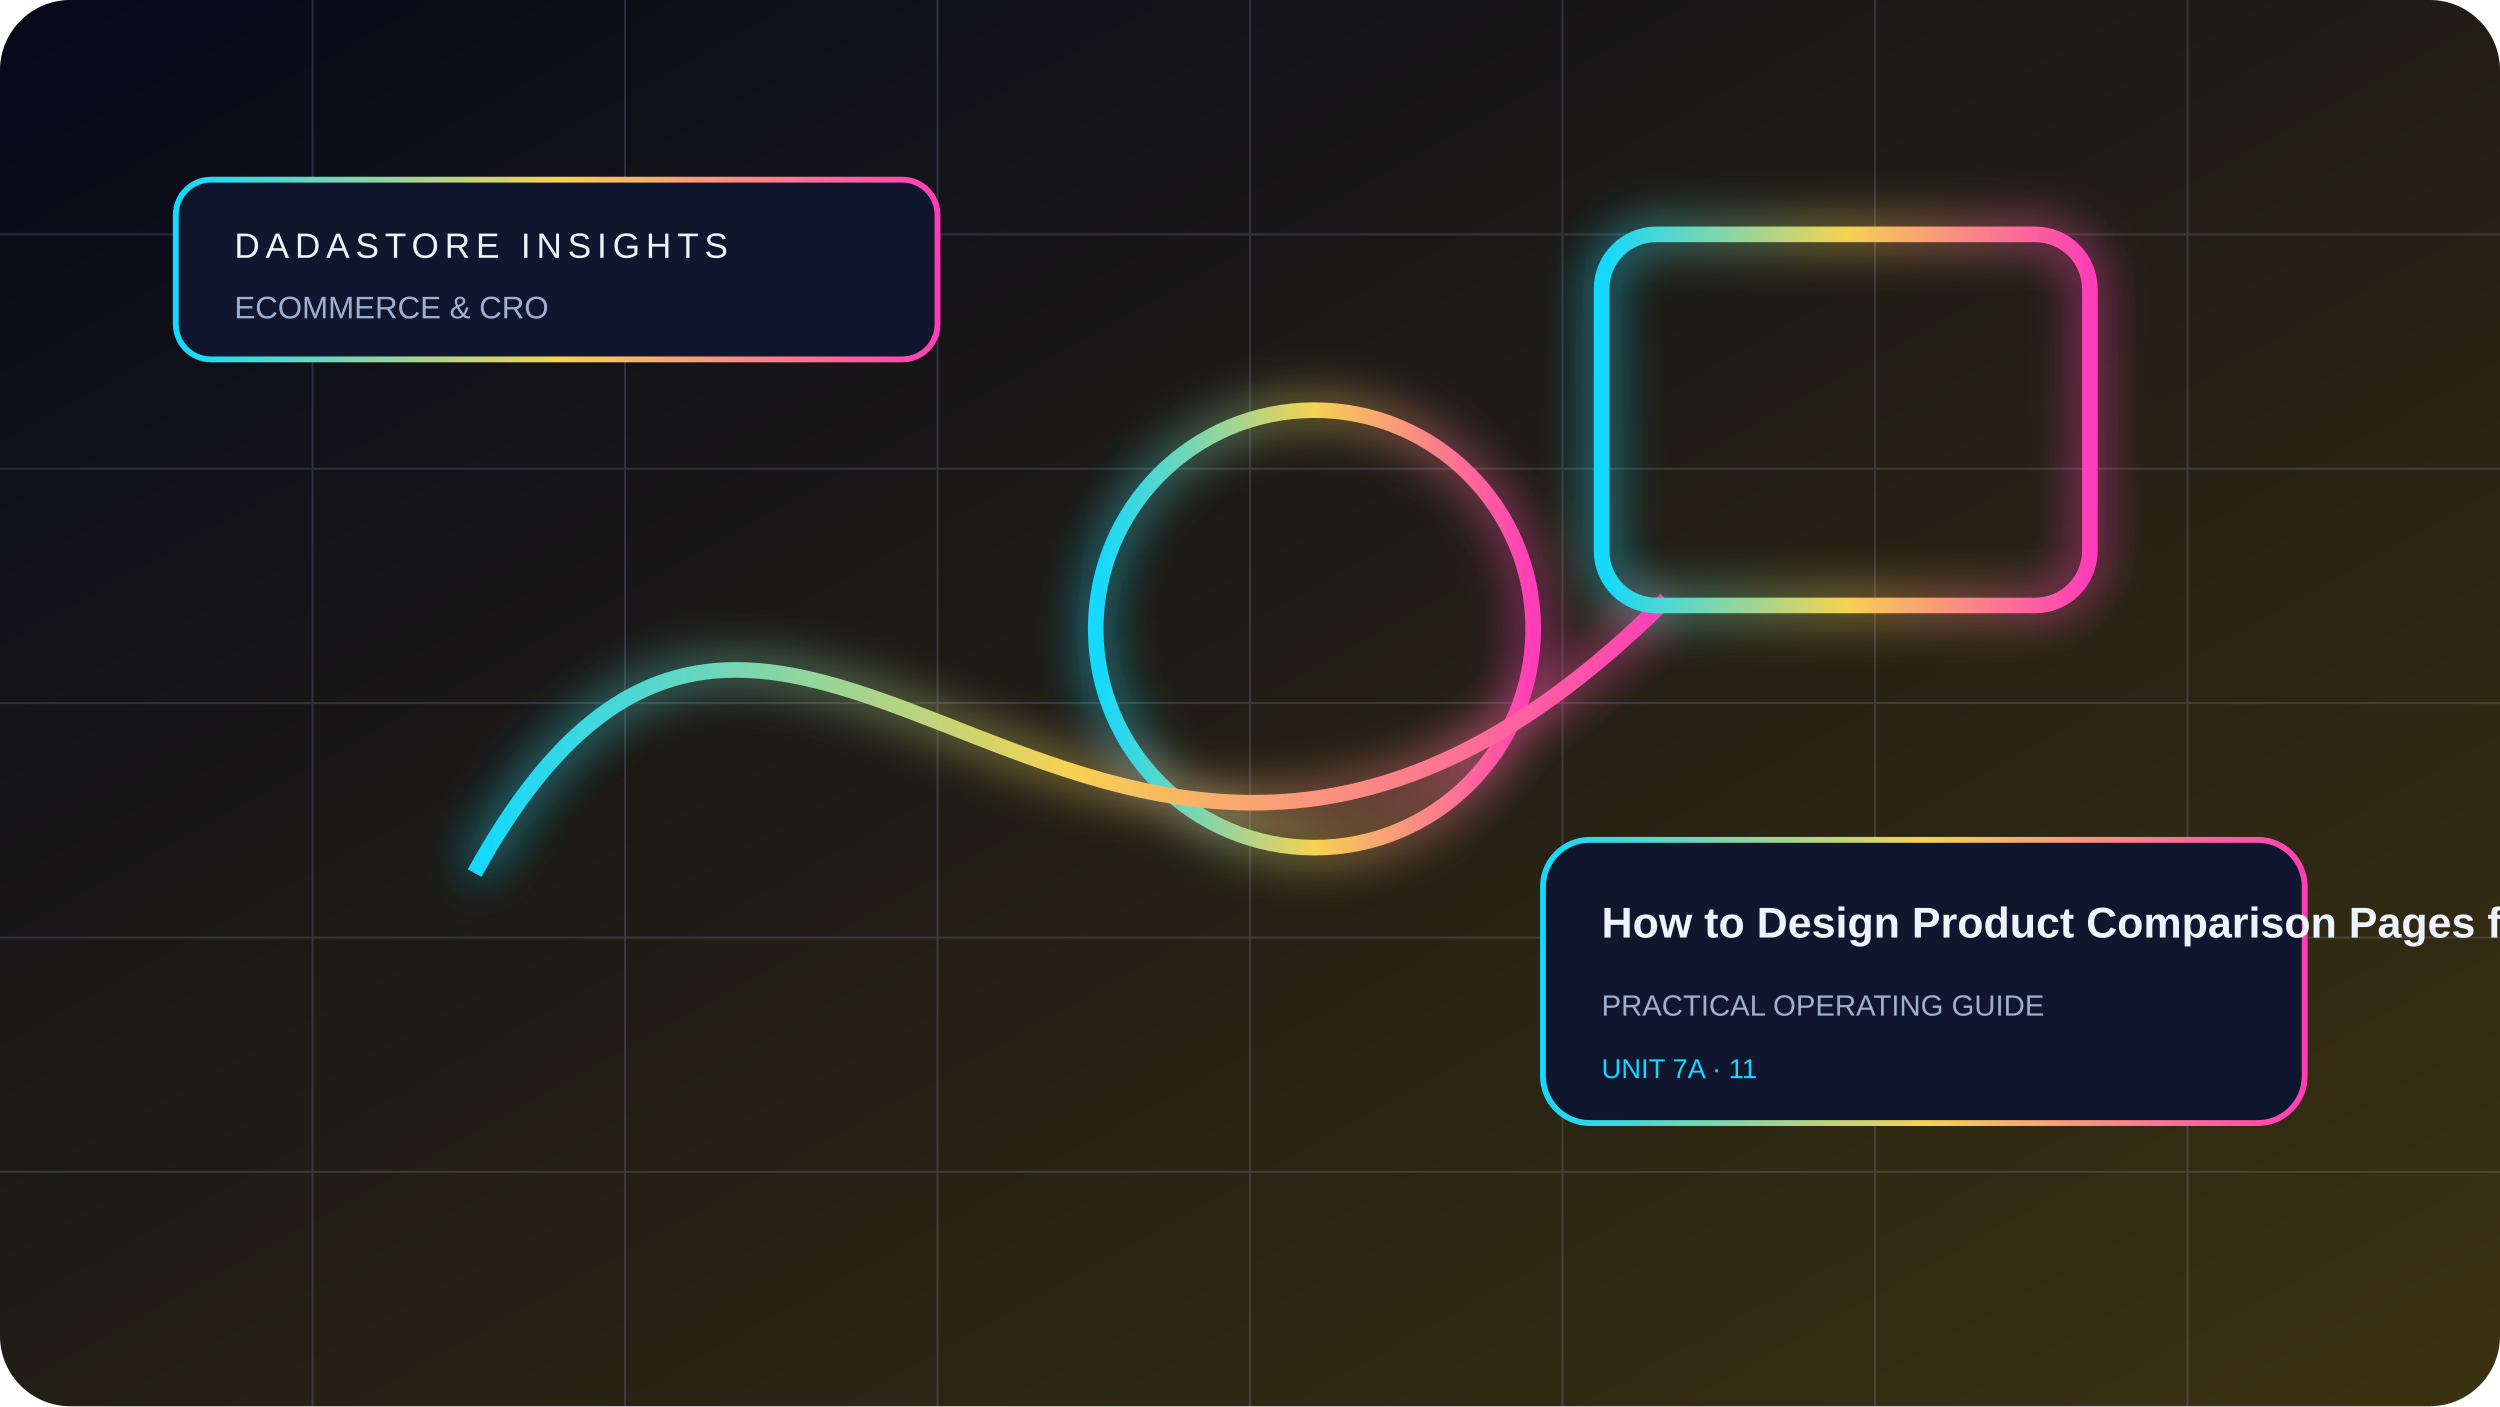
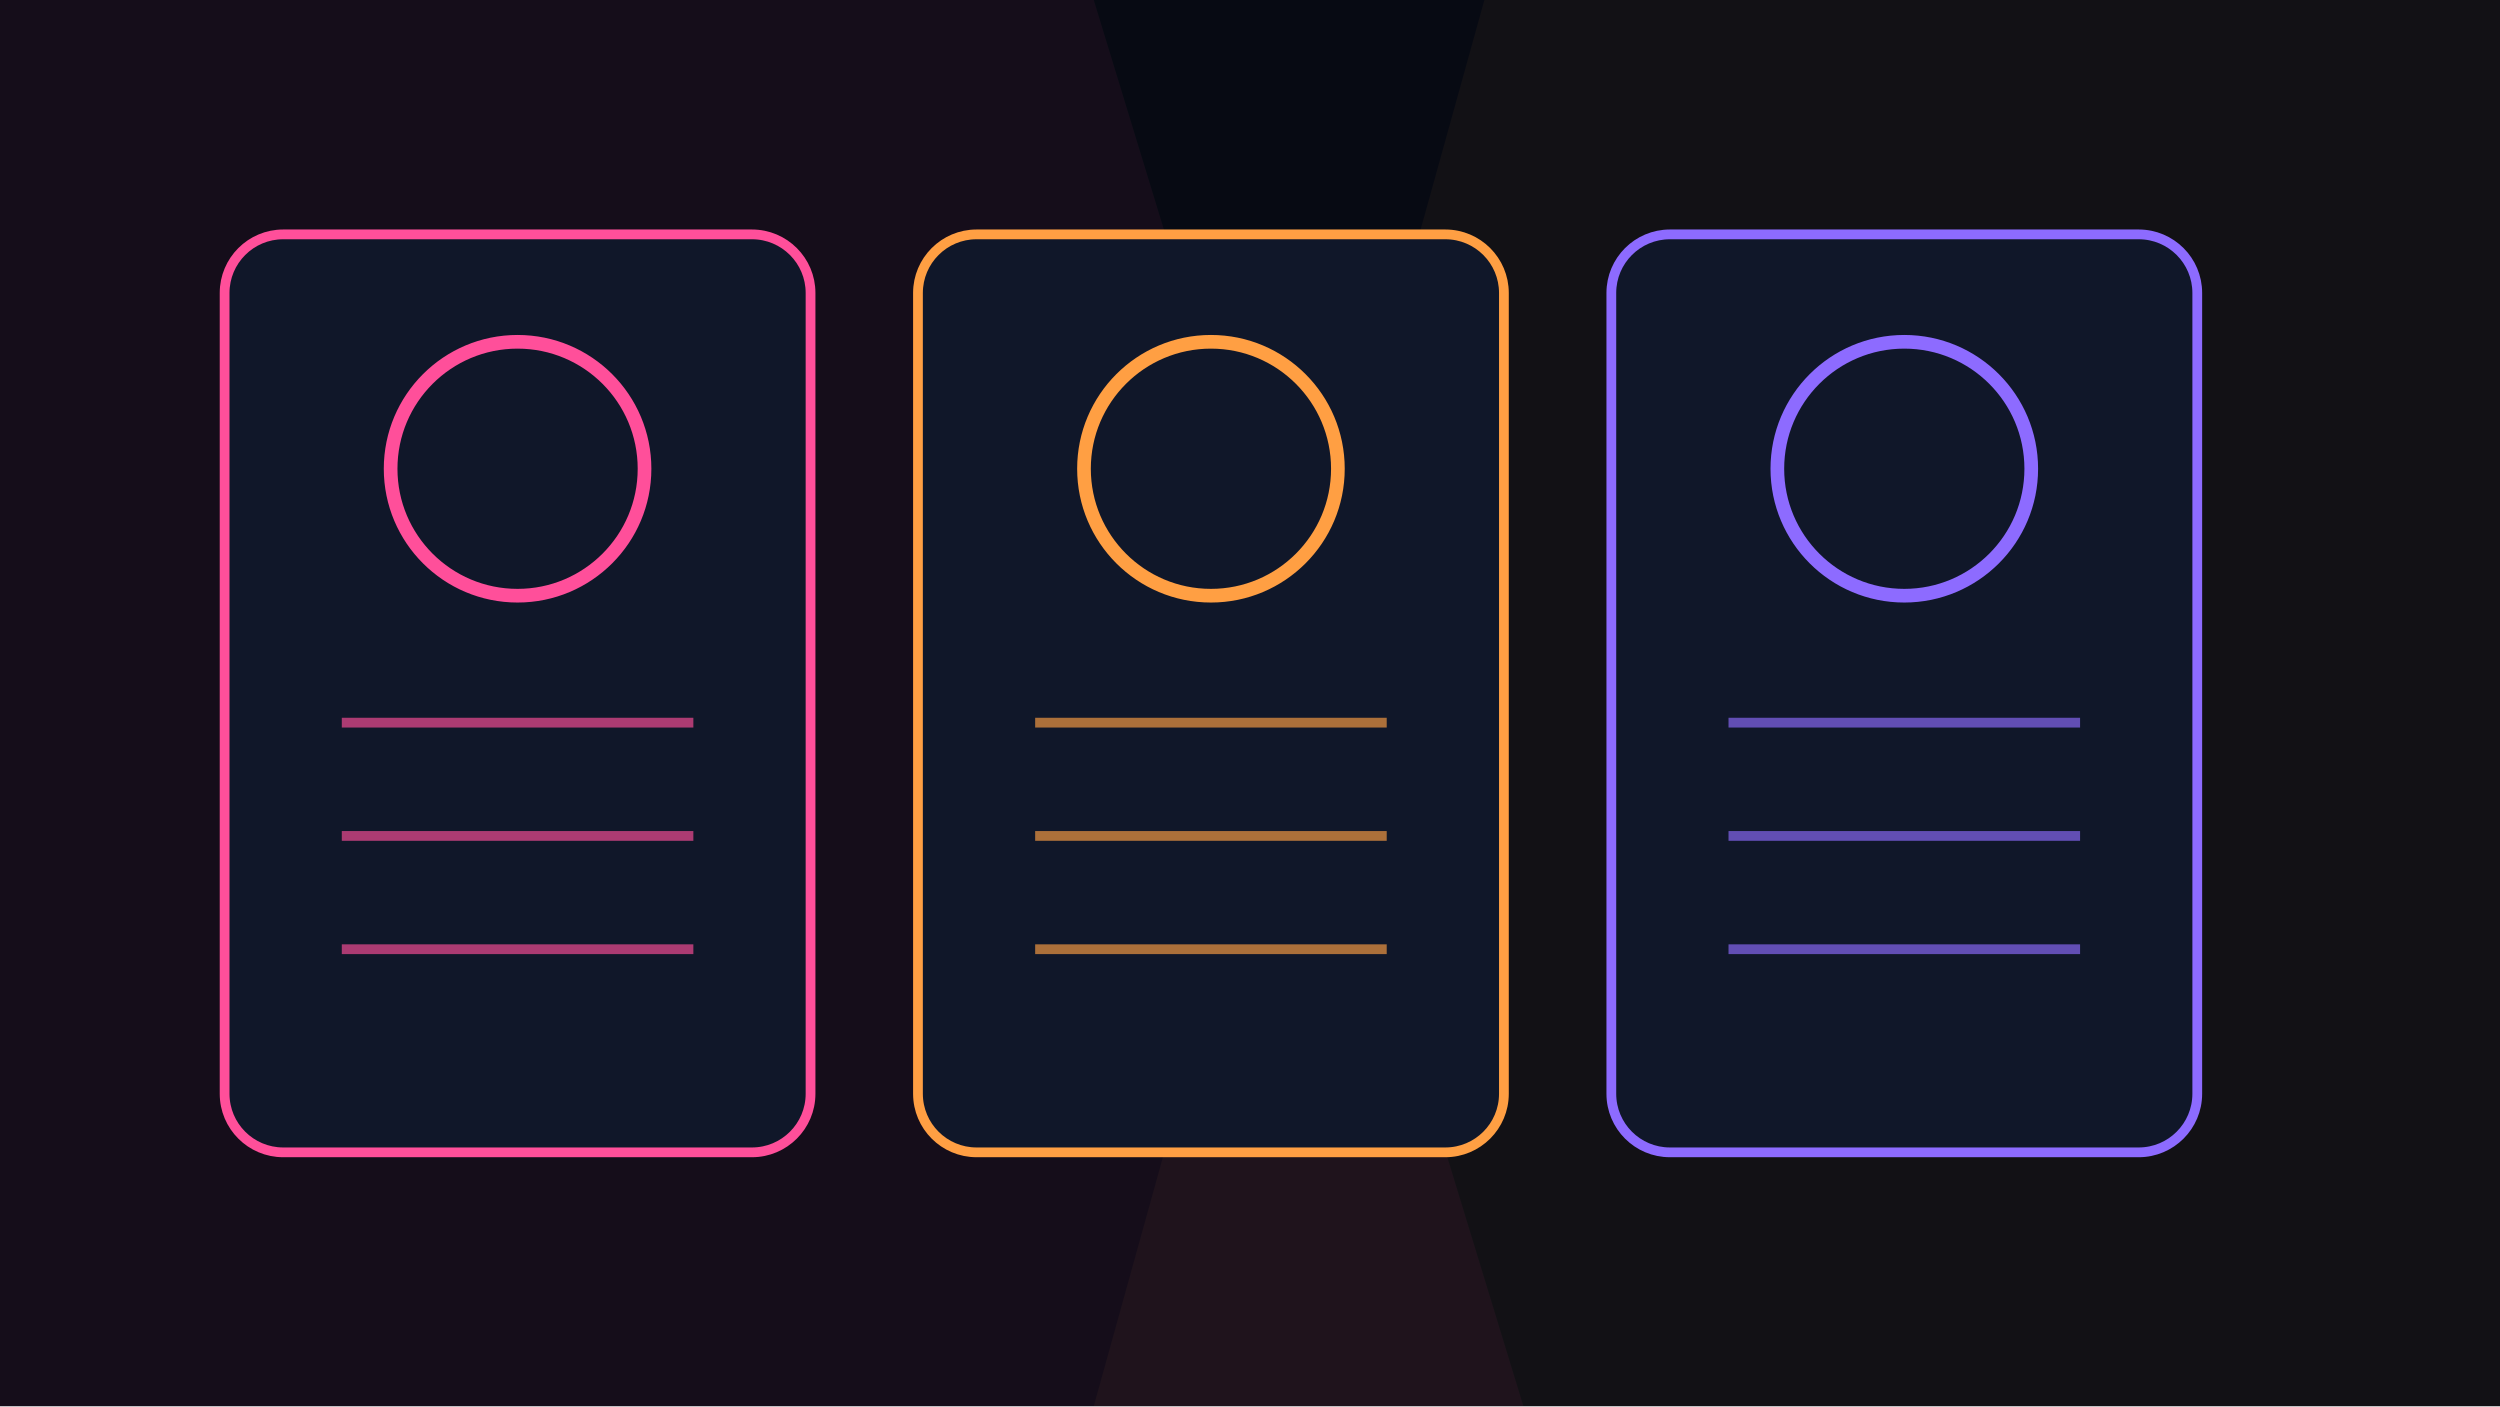
- <svg xmlns="http://www.w3.org/2000/svg" viewBox="0 0 1280 720" role="img" aria-labelledby="title desc">
+ <svg xmlns="http://www.w3.org/2000/svg" width="1280" height="720" viewBox="0 0 1280 720" role="img" aria-labelledby="u7d-title-11 u7d-desc-11" data-unit7d-composition="u7d-11-design-product-comparison-pages-for-better-decisions" data-unit7d-family="product comparison matrix">
  <defs>
-     <linearGradient id="bg" x1="0" y1="0" x2="1" y2="1">
-       <stop stop-color="#07091a" />
-       <stop offset="1" stop-color="hsl(47 55% 15%)" />
+     <linearGradient id="u7d-accent-11" x1="0" y1="0" x2="1" y2="1">
+       <stop stop-color="#ff4f9a" />
+       <stop offset=".55" stop-color="#ff9f43" />
+       <stop offset="1" stop-color="#8d6bff" />
    </linearGradient>
-     <linearGradient id="line" x1="0" y1="0" x2="1" y2="0">
-       <stop stop-color="#12d9ff" />
-       <stop offset=".5" stop-color="hsl(47 90% 64%)" />
-       <stop offset="1" stop-color="#ff3db8" />
-     </linearGradient>
-     <filter id="glow">
-       <feGaussianBlur stdDeviation="12" result="b" />
-       <feMerge>
-         <feMergeNode in="b" />
-         <feMergeNode in="SourceGraphic" />
-       </feMerge>
-     </filter>
  </defs>
-   <rect width="1280" height="720" rx="36" fill="url(#bg)" />
-   <g opacity=".18" stroke="#a8b8e8">
-     <path d="M0 120H1280M0 240H1280M0 360H1280M0 480H1280M0 600H1280" />
-     <path d="M160 0V720M320 0V720M480 0V720M640 0V720M800 0V720M960 0V720M1120 0V720" />
+   <rect width="1280" height="720" fill="#070a13" />
+   <path d="M0 0H560L780 720H0Z" fill="#ff4f9a" opacity=".055" />
+   <path d="M1280 0H760L560 720H1280Z" fill="#ff9f43" opacity=".045" />
+   <g data-visual-type="matrix">
+     <rect x="115" y="120" width="300" height="470" rx="30" fill="#101729" stroke="#ff4f9a" stroke-width="5" opacity="1" />
+     <circle cx="265" cy="240" r="65" fill="none" stroke="#ff4f9a" stroke-width="7" opacity="1" />
+     <line x1="175" y1="370" x2="355" y2="370" stroke="#ff4f9a" stroke-width="5" opacity="0.65" />
+     <line x1="175" y1="428" x2="355" y2="428" stroke="#ff4f9a" stroke-width="5" opacity="0.65" />
+     <line x1="175" y1="486" x2="355" y2="486" stroke="#ff4f9a" stroke-width="5" opacity="0.65" />
+     <rect x="470" y="120" width="300" height="470" rx="30" fill="#101729" stroke="#ff9f43" stroke-width="5" opacity="1" />
+     <circle cx="620" cy="240" r="65" fill="none" stroke="#ff9f43" stroke-width="7" opacity="1" />
+     <line x1="530" y1="370" x2="710" y2="370" stroke="#ff9f43" stroke-width="5" opacity="0.65" />
+     <line x1="530" y1="428" x2="710" y2="428" stroke="#ff9f43" stroke-width="5" opacity="0.65" />
+     <line x1="530" y1="486" x2="710" y2="486" stroke="#ff9f43" stroke-width="5" opacity="0.65" />
+     <rect x="825" y="120" width="300" height="470" rx="30" fill="#101729" stroke="#8d6bff" stroke-width="5" opacity="1" />
+     <circle cx="975" cy="240" r="65" fill="none" stroke="#8d6bff" stroke-width="7" opacity="1" />
+     <line x1="885" y1="370" x2="1065" y2="370" stroke="#8d6bff" stroke-width="5" opacity="0.65" />
+     <line x1="885" y1="428" x2="1065" y2="428" stroke="#8d6bff" stroke-width="5" opacity="0.65" />
+     <line x1="885" y1="486" x2="1065" y2="486" stroke="#8d6bff" stroke-width="5" opacity="0.65" />
  </g>
-   <g fill="none" stroke="url(#line)" stroke-width="8" filter="url(#glow)">
-     <circle cx="673" cy="322" r="112" />
-     <path d="M243 447 C403 157,563 597,853 307" />
-     <rect x="820" y="120" width="250" height="190" rx="28" />
-   </g>
-   <g fill="#10162e" stroke="url(#line)" stroke-width="3">
-     <rect x="90" y="92" width="390" height="92" rx="18" />
-     <rect x="790" y="430" width="390" height="145" rx="24" />
-   </g>
-   <g fill="#edf4ff" font-family="Arial,sans-serif">
-     <text x="120" y="132" font-size="18" letter-spacing="3">DADASTORE INSIGHTS</text>
-     <text x="120" y="163" font-size="16" fill="#9fb0cf">ECOMMERCE &amp; CRO</text>
-     <text x="820" y="480" font-size="22" font-weight="700">How to Design Product Comparison Pages for Be…</text>
-     <text x="820" y="520" font-size="15" fill="#9fb0cf">PRACTICAL OPERATING GUIDE</text>
-     <text x="820" y="552" font-size="14" fill="#12d9ff">UNIT 7A · 11</text>
-   </g>
+   <path d="M70 665H1210" stroke="url(#u7d-accent-11)" stroke-width="3" opacity=".5" />
</svg>
